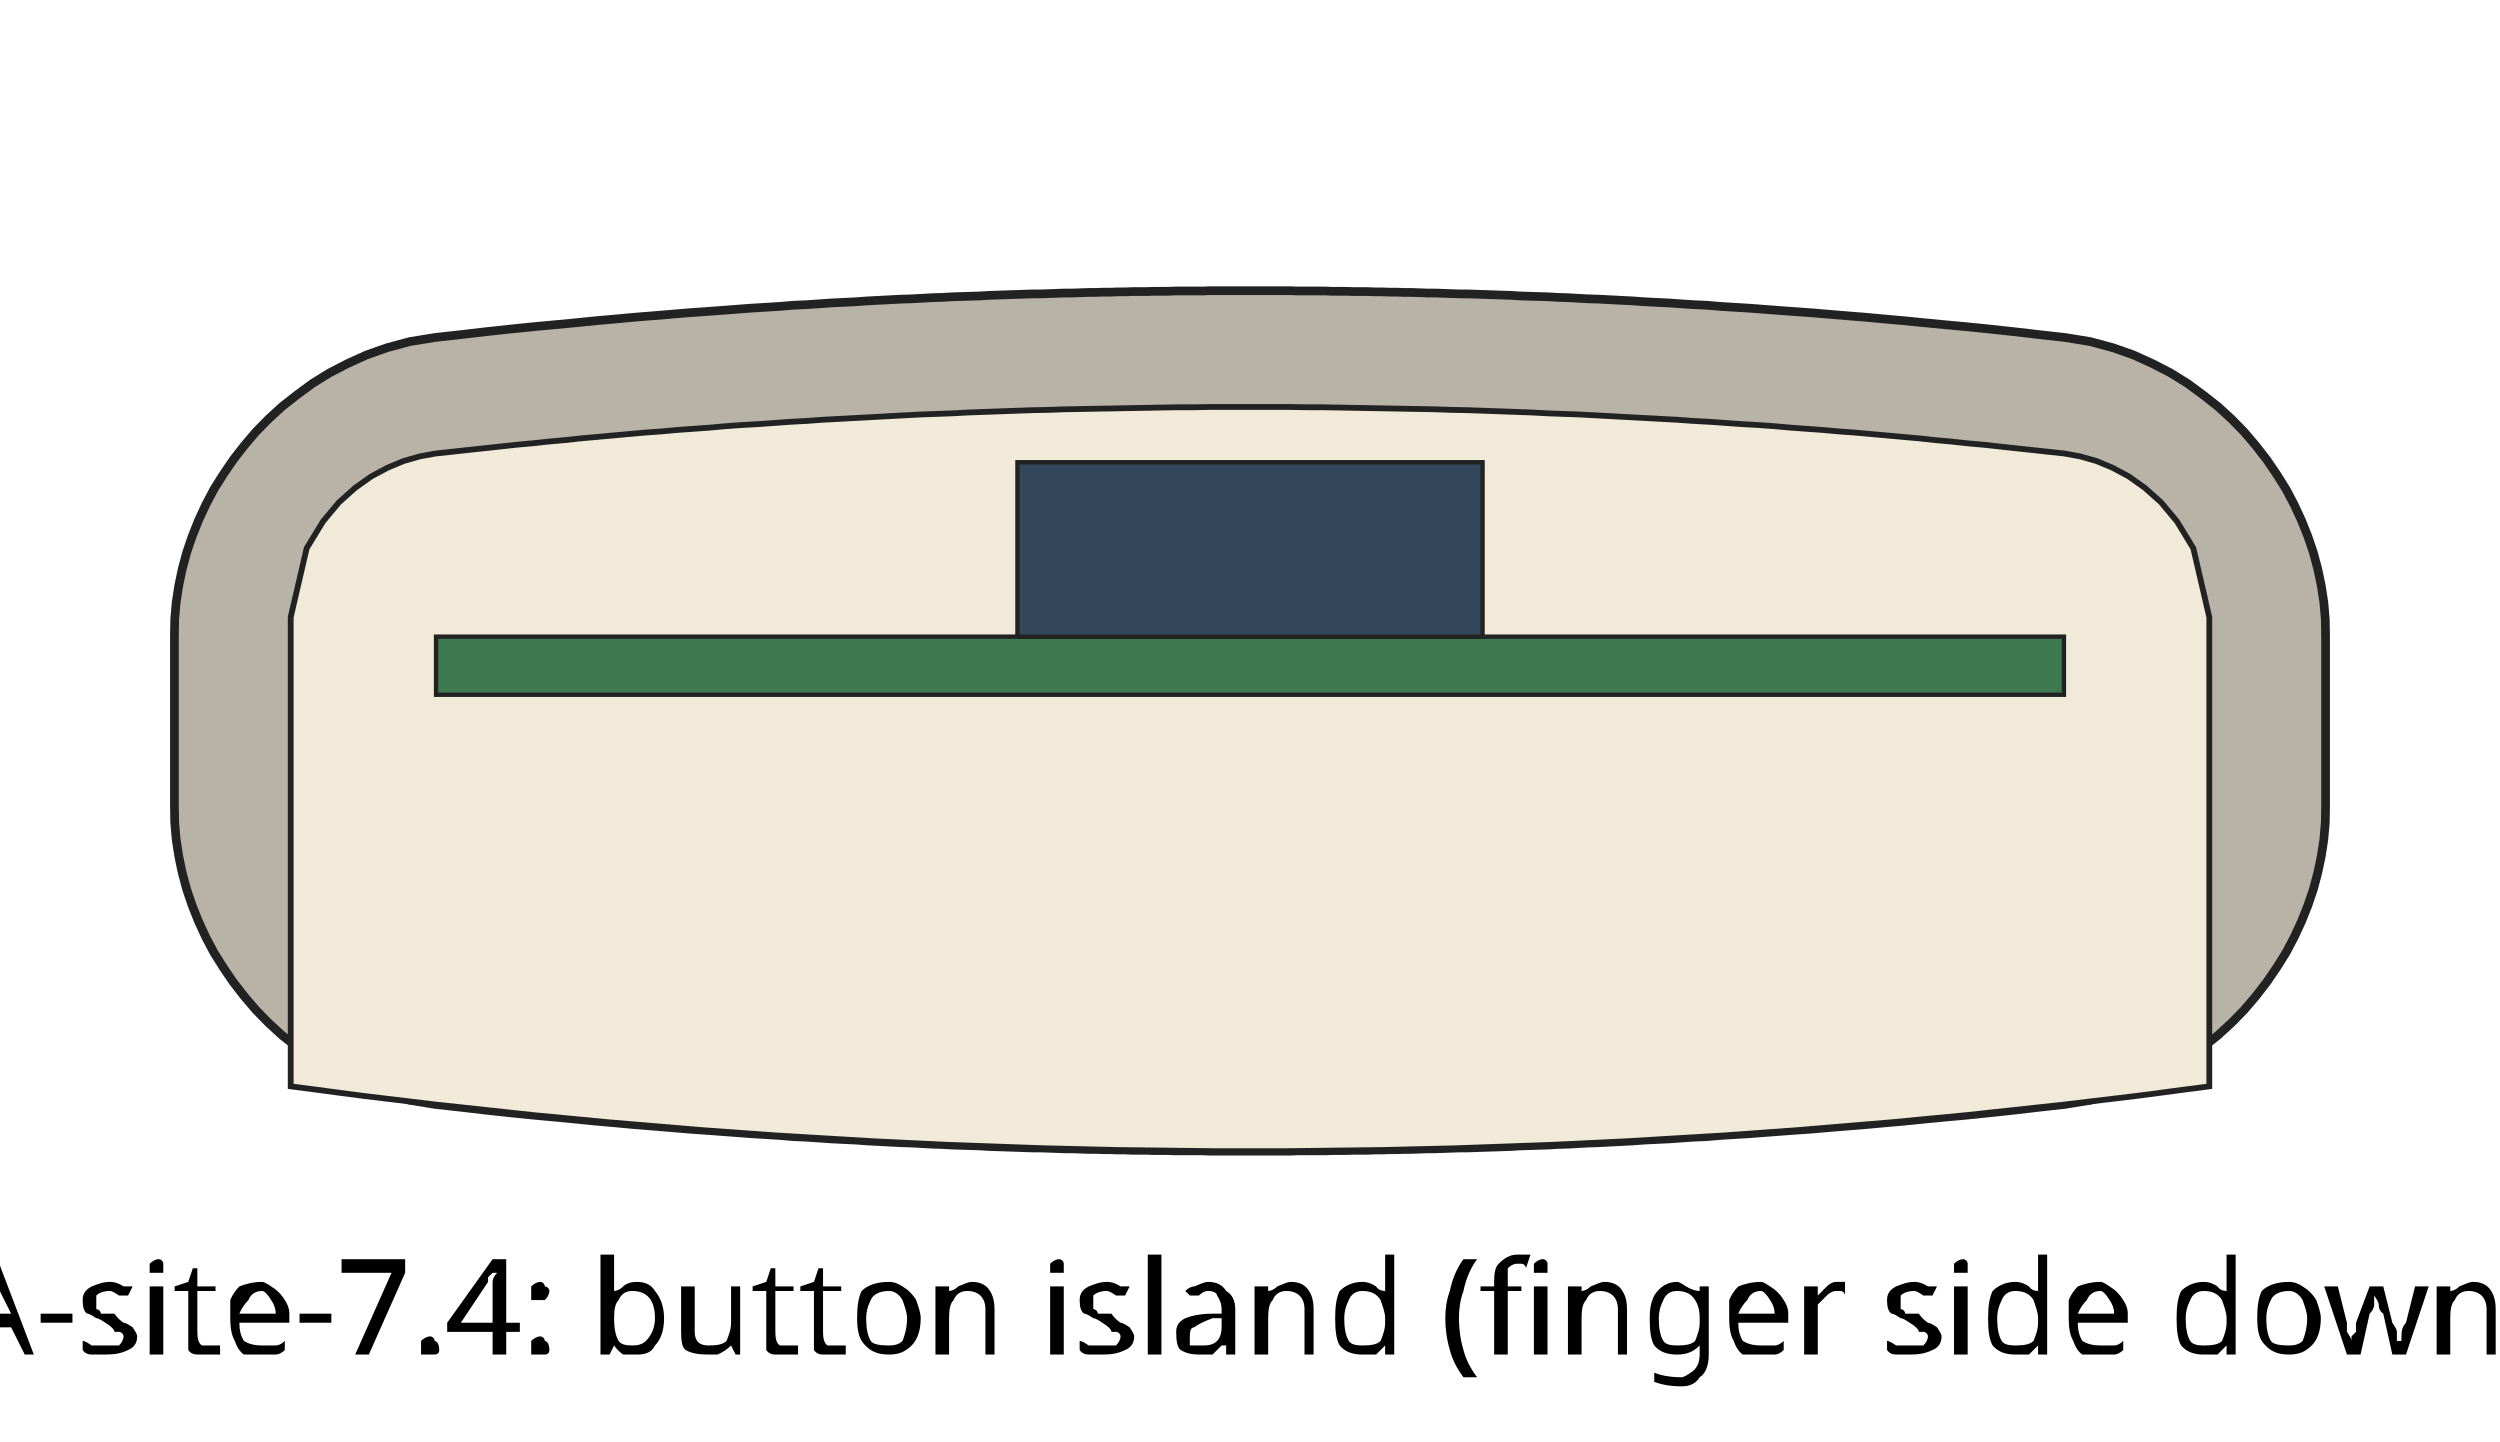
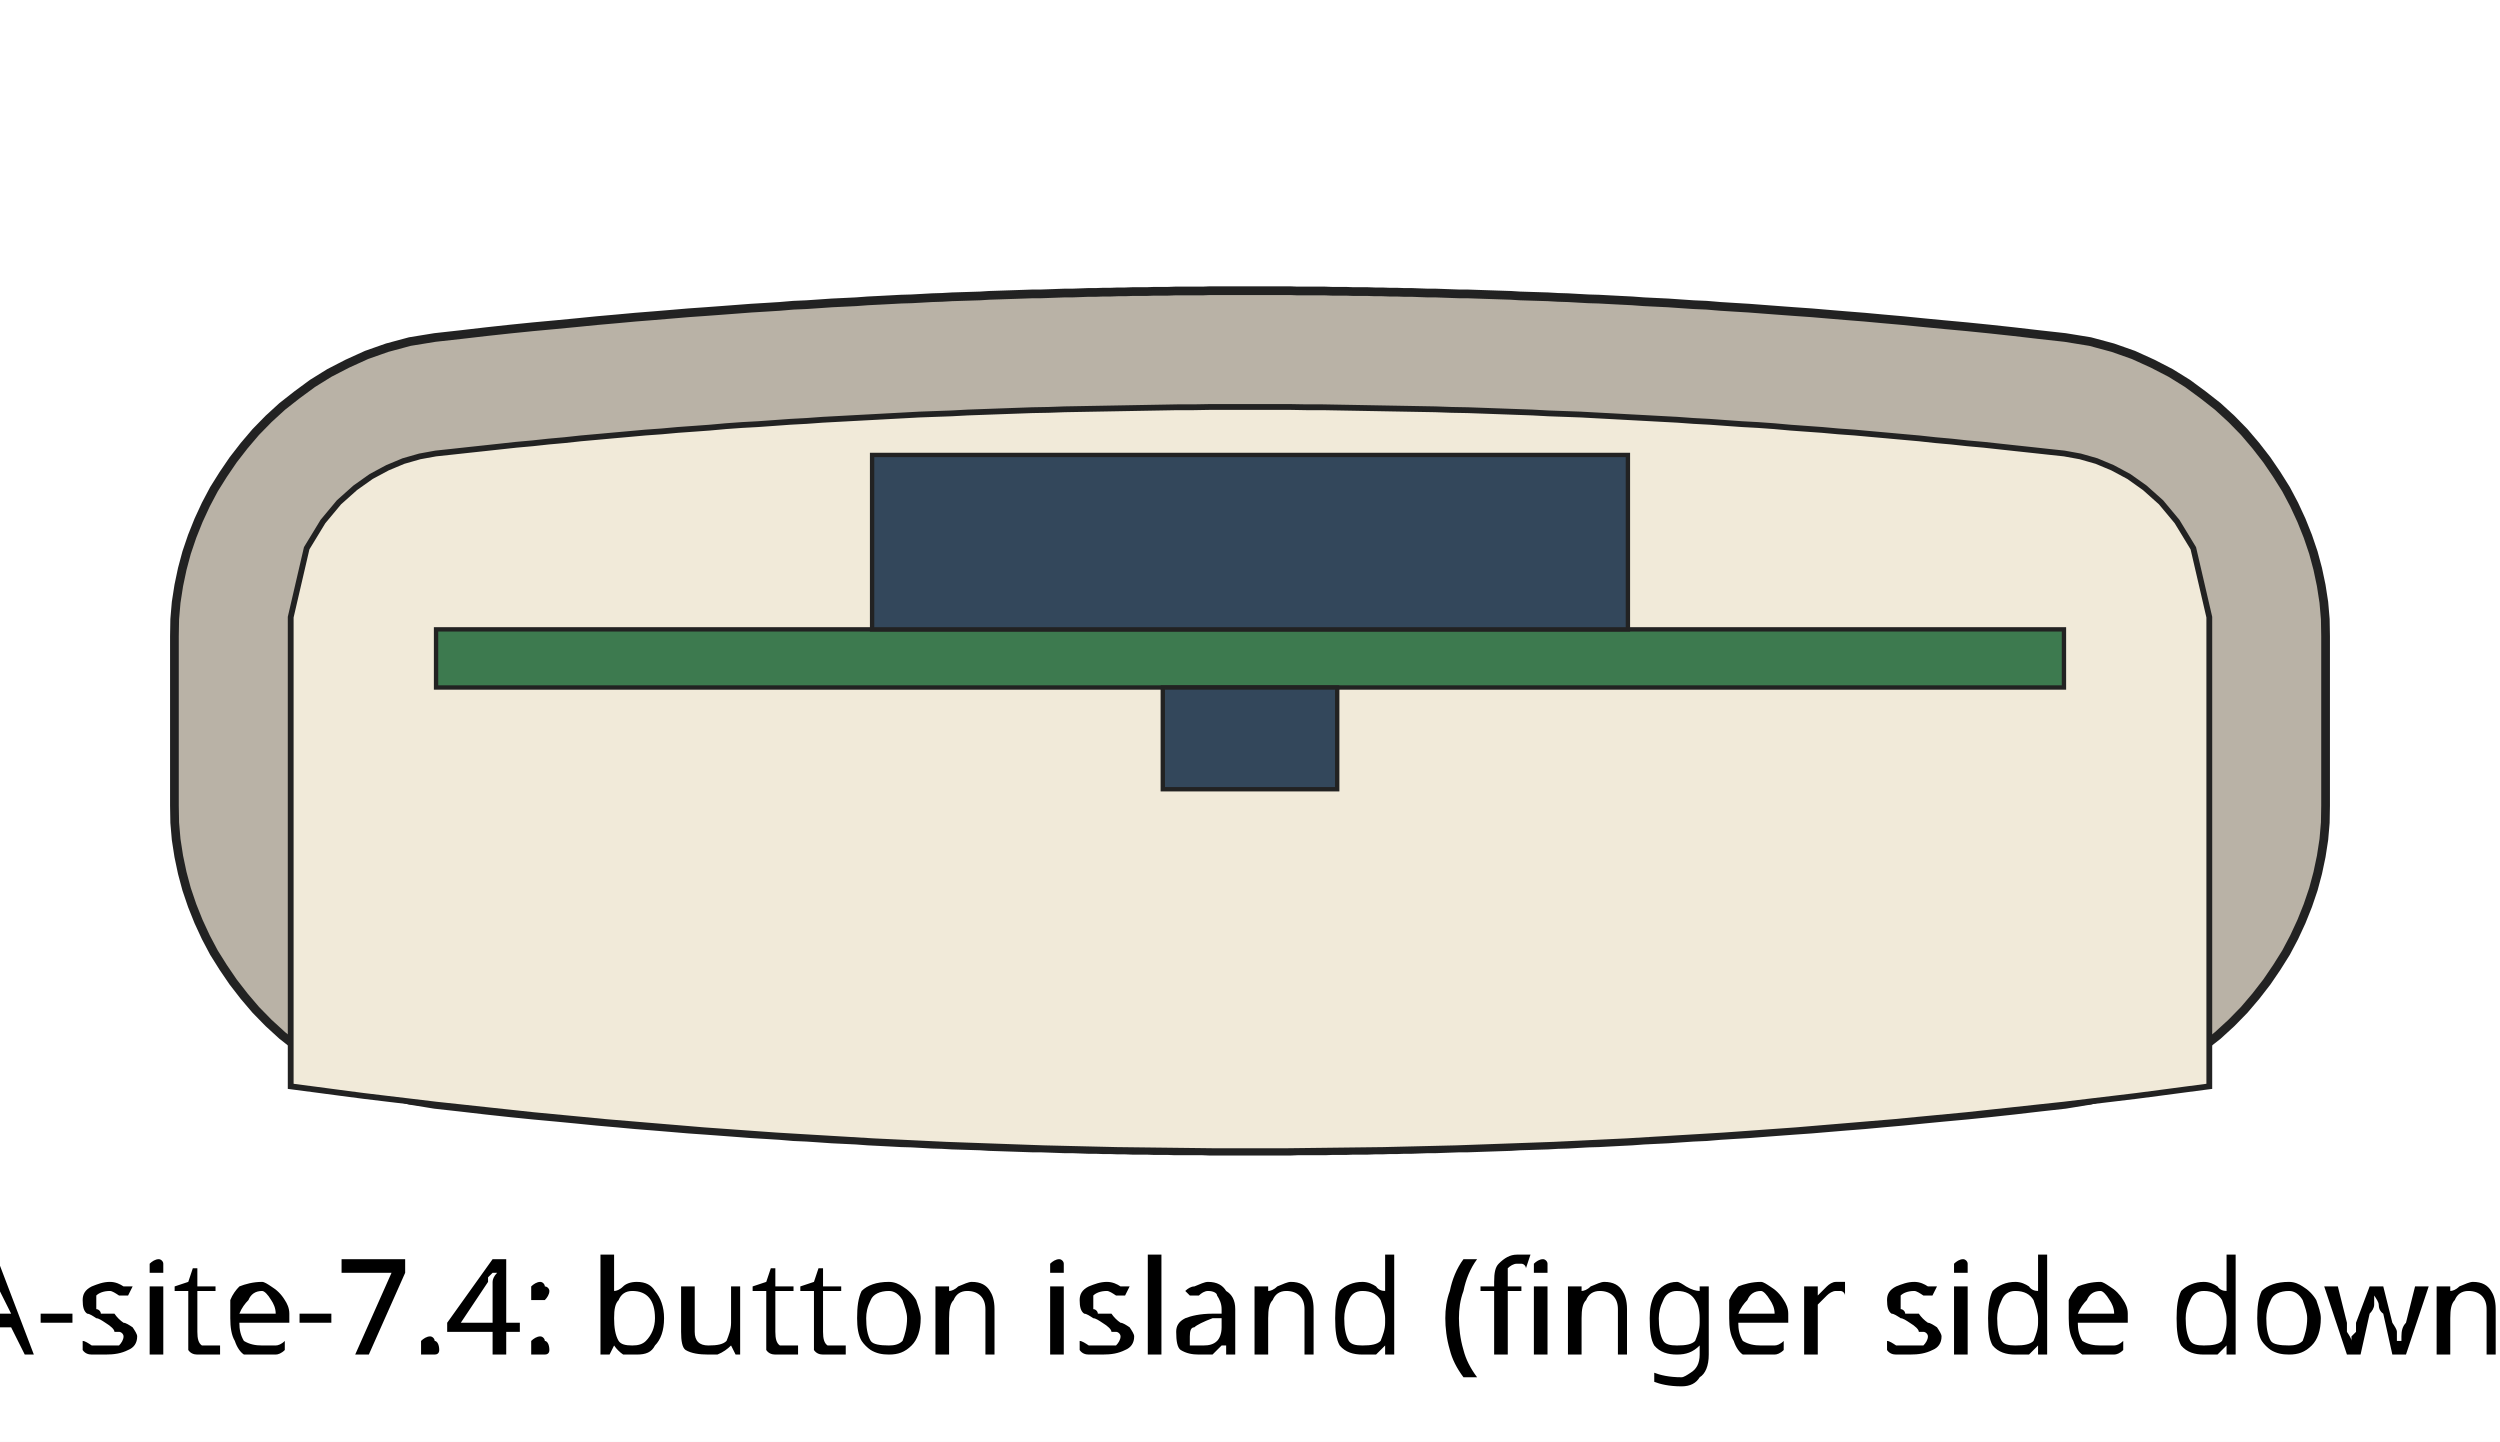
<svg xmlns="http://www.w3.org/2000/svg" viewBox="-4.30 -2.48 8.60 4.96" width="640" font-family="sans-serif">
  <rect x="-4.30" y="-2.48" width="8.60" height="4.96" fill="#fff" />
  <polygon points="0.000,-1.480 0.023,-1.480 0.047,-1.480 0.070,-1.480 0.093,-1.480 0.116,-1.480 0.140,-1.480 0.163,-1.479 0.187,-1.479 0.211,-1.479 0.234,-1.479 0.258,-1.479 0.282,-1.478 0.306,-1.478 0.330,-1.478 0.355,-1.477 0.379,-1.477 0.404,-1.477 0.429,-1.476 0.454,-1.476 0.479,-1.475 0.505,-1.475 0.531,-1.474 0.557,-1.474 0.583,-1.473 0.610,-1.472 0.637,-1.472 0.664,-1.471 0.692,-1.470 0.720,-1.469 0.748,-1.469 0.777,-1.468 0.806,-1.467 0.836,-1.466 0.866,-1.465 0.897,-1.464 0.928,-1.462 0.960,-1.461 0.992,-1.460 1.025,-1.459 1.059,-1.457 1.093,-1.456 1.128,-1.454 1.164,-1.452 1.200,-1.451 1.237,-1.449 1.275,-1.447 1.315,-1.445 1.355,-1.442 1.396,-1.440 1.438,-1.438 1.481,-1.435 1.525,-1.432 1.571,-1.430 1.618,-1.426 1.666,-1.423 1.716,-1.420 1.768,-1.416 1.821,-1.412 1.875,-1.408 1.932,-1.404 1.991,-1.399 2.051,-1.394 2.114,-1.389 2.179,-1.383 2.247,-1.377 2.317,-1.370 2.390,-1.363 2.466,-1.356 2.545,-1.348 2.628,-1.339 2.714,-1.329 2.804,-1.319 2.890,-1.305 2.968,-1.284 3.039,-1.259 3.105,-1.229 3.167,-1.197 3.225,-1.161 3.278,-1.122 3.329,-1.082 3.376,-1.039 3.420,-0.994 3.460,-0.947 3.498,-0.898 3.532,-0.848 3.564,-0.797 3.592,-0.744 3.617,-0.690 3.639,-0.635 3.658,-0.579 3.673,-0.523 3.685,-0.466 3.694,-0.408 3.699,-0.350 3.700,-0.291 3.700,-0.233 3.700,-0.174 3.700,-0.116 3.700,-0.058 3.700,-0.000 3.700,0.058 3.700,0.116 3.700,0.174 3.700,0.233 3.700,0.291 3.699,0.350 3.694,0.408 3.685,0.466 3.673,0.523 3.658,0.579 3.639,0.635 3.617,0.690 3.592,0.744 3.564,0.797 3.532,0.848 3.498,0.898 3.460,0.947 3.420,0.994 3.376,1.039 3.329,1.082 3.278,1.122 3.225,1.161 3.167,1.197 3.105,1.229 3.039,1.259 2.968,1.284 2.890,1.305 2.804,1.319 2.714,1.329 2.628,1.339 2.545,1.348 2.466,1.356 2.390,1.363 2.317,1.370 2.247,1.377 2.179,1.383 2.114,1.389 2.051,1.394 1.991,1.399 1.932,1.404 1.875,1.408 1.821,1.412 1.768,1.416 1.716,1.420 1.666,1.423 1.618,1.426 1.571,1.430 1.525,1.432 1.481,1.435 1.438,1.438 1.396,1.440 1.355,1.442 1.315,1.445 1.275,1.447 1.237,1.449 1.200,1.451 1.164,1.452 1.128,1.454 1.093,1.456 1.059,1.457 1.025,1.459 0.992,1.460 0.960,1.461 0.928,1.462 0.897,1.464 0.866,1.465 0.836,1.466 0.806,1.467 0.777,1.468 0.748,1.469 0.720,1.469 0.692,1.470 0.664,1.471 0.637,1.472 0.610,1.472 0.583,1.473 0.557,1.474 0.531,1.474 0.505,1.475 0.479,1.475 0.454,1.476 0.429,1.476 0.404,1.477 0.379,1.477 0.355,1.477 0.330,1.478 0.306,1.478 0.282,1.478 0.258,1.479 0.234,1.479 0.211,1.479 0.187,1.479 0.163,1.479 0.140,1.480 0.116,1.480 0.093,1.480 0.070,1.480 0.047,1.480 0.023,1.480 0.000,1.480 -0.023,1.480 -0.047,1.480 -0.070,1.480 -0.093,1.480 -0.116,1.480 -0.140,1.480 -0.163,1.479 -0.187,1.479 -0.211,1.479 -0.234,1.479 -0.258,1.479 -0.282,1.478 -0.306,1.478 -0.330,1.478 -0.355,1.477 -0.379,1.477 -0.404,1.477 -0.429,1.476 -0.454,1.476 -0.479,1.475 -0.505,1.475 -0.531,1.474 -0.557,1.474 -0.583,1.473 -0.610,1.472 -0.637,1.472 -0.664,1.471 -0.692,1.470 -0.720,1.469 -0.748,1.469 -0.777,1.468 -0.806,1.467 -0.836,1.466 -0.866,1.465 -0.897,1.464 -0.928,1.462 -0.960,1.461 -0.992,1.460 -1.025,1.459 -1.059,1.457 -1.093,1.456 -1.128,1.454 -1.164,1.452 -1.200,1.451 -1.237,1.449 -1.275,1.447 -1.315,1.445 -1.355,1.442 -1.396,1.440 -1.438,1.438 -1.481,1.435 -1.525,1.432 -1.571,1.430 -1.618,1.426 -1.666,1.423 -1.716,1.420 -1.768,1.416 -1.821,1.412 -1.875,1.408 -1.932,1.404 -1.991,1.399 -2.051,1.394 -2.114,1.389 -2.179,1.383 -2.247,1.377 -2.317,1.370 -2.390,1.363 -2.466,1.356 -2.545,1.348 -2.628,1.339 -2.714,1.329 -2.804,1.319 -2.890,1.305 -2.968,1.284 -3.039,1.259 -3.105,1.229 -3.167,1.197 -3.225,1.161 -3.278,1.122 -3.329,1.082 -3.376,1.039 -3.420,0.994 -3.460,0.947 -3.498,0.898 -3.532,0.848 -3.564,0.797 -3.592,0.744 -3.617,0.690 -3.639,0.635 -3.658,0.579 -3.673,0.523 -3.685,0.466 -3.694,0.408 -3.699,0.350 -3.700,0.291 -3.700,0.233 -3.700,0.174 -3.700,0.116 -3.700,0.058 -3.700,0.000 -3.700,-0.058 -3.700,-0.116 -3.700,-0.174 -3.700,-0.233 -3.700,-0.291 -3.699,-0.350 -3.694,-0.408 -3.685,-0.466 -3.673,-0.523 -3.658,-0.579 -3.639,-0.635 -3.617,-0.690 -3.592,-0.744 -3.564,-0.797 -3.532,-0.848 -3.498,-0.898 -3.460,-0.947 -3.420,-0.994 -3.376,-1.039 -3.329,-1.082 -3.278,-1.122 -3.225,-1.161 -3.167,-1.197 -3.105,-1.229 -3.039,-1.259 -2.968,-1.284 -2.890,-1.305 -2.804,-1.319 -2.714,-1.329 -2.628,-1.339 -2.545,-1.348 -2.466,-1.356 -2.390,-1.363 -2.317,-1.370 -2.247,-1.377 -2.179,-1.383 -2.114,-1.389 -2.051,-1.394 -1.991,-1.399 -1.932,-1.404 -1.875,-1.408 -1.821,-1.412 -1.768,-1.416 -1.716,-1.420 -1.666,-1.423 -1.618,-1.426 -1.571,-1.430 -1.525,-1.432 -1.481,-1.435 -1.438,-1.438 -1.396,-1.440 -1.355,-1.442 -1.315,-1.445 -1.275,-1.447 -1.237,-1.449 -1.200,-1.451 -1.164,-1.452 -1.128,-1.454 -1.093,-1.456 -1.059,-1.457 -1.025,-1.459 -0.992,-1.460 -0.960,-1.461 -0.928,-1.462 -0.897,-1.464 -0.866,-1.465 -0.836,-1.466 -0.806,-1.467 -0.777,-1.468 -0.748,-1.469 -0.720,-1.469 -0.692,-1.470 -0.664,-1.471 -0.637,-1.472 -0.610,-1.472 -0.583,-1.473 -0.557,-1.474 -0.531,-1.474 -0.505,-1.475 -0.479,-1.475 -0.454,-1.476 -0.429,-1.476 -0.404,-1.477 -0.379,-1.477 -0.355,-1.477 -0.330,-1.478 -0.306,-1.478 -0.282,-1.478 -0.258,-1.479 -0.234,-1.479 -0.211,-1.479 -0.187,-1.479 -0.163,-1.479 -0.140,-1.480 -0.116,-1.480 -0.093,-1.480 -0.070,-1.480 -0.047,-1.480 -0.023,-1.480" fill="#b9b2a6" stroke="#222" stroke-width="0.03" />
  <polygon points="-3.300,-0.357 -3.245,-0.594 -3.189,-0.686 -3.134,-0.752 -3.078,-0.802 -3.023,-0.841 -2.967,-0.871 -2.912,-0.894 -2.856,-0.910 -2.801,-0.920 -2.745,-0.926 -2.690,-0.932 -2.634,-0.938 -2.579,-0.944 -2.524,-0.950 -2.468,-0.955 -2.413,-0.961 -2.357,-0.966 -2.302,-0.972 -2.246,-0.977 -2.191,-0.982 -2.135,-0.987 -2.080,-0.992 -2.024,-0.996 -1.969,-1.001 -1.913,-1.005 -1.858,-1.009 -1.803,-1.014 -1.747,-1.018 -1.692,-1.021 -1.636,-1.025 -1.581,-1.029 -1.525,-1.032 -1.470,-1.036 -1.414,-1.039 -1.359,-1.042 -1.303,-1.045 -1.248,-1.048 -1.192,-1.051 -1.137,-1.054 -1.082,-1.056 -1.026,-1.058 -0.971,-1.061 -0.915,-1.063 -0.860,-1.065 -0.804,-1.067 -0.749,-1.069 -0.693,-1.070 -0.638,-1.072 -0.582,-1.073 -0.527,-1.074 -0.471,-1.075 -0.416,-1.076 -0.361,-1.077 -0.305,-1.078 -0.250,-1.079 -0.194,-1.079 -0.139,-1.080 -0.083,-1.080 -0.028,-1.080 0.028,-1.080 0.083,-1.080 0.139,-1.080 0.194,-1.079 0.250,-1.079 0.305,-1.078 0.361,-1.077 0.416,-1.076 0.471,-1.075 0.527,-1.074 0.582,-1.073 0.638,-1.072 0.693,-1.070 0.749,-1.069 0.804,-1.067 0.860,-1.065 0.915,-1.063 0.971,-1.061 1.026,-1.058 1.082,-1.056 1.137,-1.054 1.192,-1.051 1.248,-1.048 1.303,-1.045 1.359,-1.042 1.414,-1.039 1.470,-1.036 1.525,-1.032 1.581,-1.029 1.636,-1.025 1.692,-1.021 1.747,-1.018 1.803,-1.014 1.858,-1.009 1.913,-1.005 1.969,-1.001 2.024,-0.996 2.080,-0.992 2.135,-0.987 2.191,-0.982 2.246,-0.977 2.302,-0.972 2.357,-0.966 2.413,-0.961 2.468,-0.955 2.524,-0.950 2.579,-0.944 2.634,-0.938 2.690,-0.932 2.745,-0.926 2.801,-0.920 2.856,-0.910 2.912,-0.894 2.967,-0.871 3.023,-0.841 3.078,-0.802 3.134,-0.752 3.189,-0.686 3.245,-0.594 3.300,-0.357 3.300,1.257 3.216,1.268 3.133,1.279 3.049,1.290 2.966,1.300 2.882,1.310 2.799,1.320 2.715,1.329 2.632,1.338 2.548,1.347 2.465,1.356 2.381,1.364 2.297,1.372 2.214,1.380 2.130,1.387 2.047,1.394 1.963,1.401 1.880,1.408 1.796,1.414 1.713,1.420 1.629,1.426 1.546,1.431 1.462,1.436 1.378,1.441 1.295,1.446 1.211,1.450 1.128,1.454 1.044,1.458 0.961,1.461 0.877,1.464 0.794,1.467 0.710,1.470 0.627,1.472 0.543,1.474 0.459,1.476 0.376,1.477 0.292,1.478 0.209,1.479 0.125,1.480 0.042,1.480 -0.042,1.480 -0.125,1.480 -0.209,1.479 -0.292,1.478 -0.376,1.477 -0.459,1.476 -0.543,1.474 -0.627,1.472 -0.710,1.470 -0.794,1.467 -0.877,1.464 -0.961,1.461 -1.044,1.458 -1.128,1.454 -1.211,1.450 -1.295,1.446 -1.378,1.441 -1.462,1.436 -1.546,1.431 -1.629,1.426 -1.713,1.420 -1.796,1.414 -1.880,1.408 -1.963,1.401 -2.047,1.394 -2.130,1.387 -2.214,1.380 -2.297,1.372 -2.381,1.364 -2.465,1.356 -2.548,1.347 -2.632,1.338 -2.715,1.329 -2.799,1.320 -2.882,1.310 -2.966,1.300 -3.049,1.290 -3.133,1.279 -3.216,1.268 -3.300,1.257" fill="#f1ead9" stroke="#222" stroke-width="0.02" />
-   <polygon points="-2.800,-0.090 -2.800,-0.290 2.800,-0.290 2.800,-0.090" fill="#3d7a4f" stroke="#222" stroke-width="0.015" />
-   <polygon points="-0.800,-0.290 -0.800,-0.890 0.800,-0.890 0.800,-0.290" fill="#33475b" stroke="#222" stroke-width="0.015" />
+   <polygon points="-2.800,-0.115 -2.800,-0.315 2.800,-0.315 2.800,-0.115" fill="#3d7a4f" stroke="#222" stroke-width="0.015" />
+   <polygon points="-0.300,0.235 -0.300,-0.115 0.300,-0.115 0.300,0.235" fill="#33475b" stroke="#222" stroke-width="0.015" />
+   <polygon points="-1.300,-0.315 -1.300,-0.915 1.300,-0.915 1.300,-0.315" fill="#33475b" stroke="#222" stroke-width="0.015" />
  <text x="0" y="2.18" font-size="0.45" text-anchor="middle">A-site-7.4: button island (finger side down)</text>
</svg>
